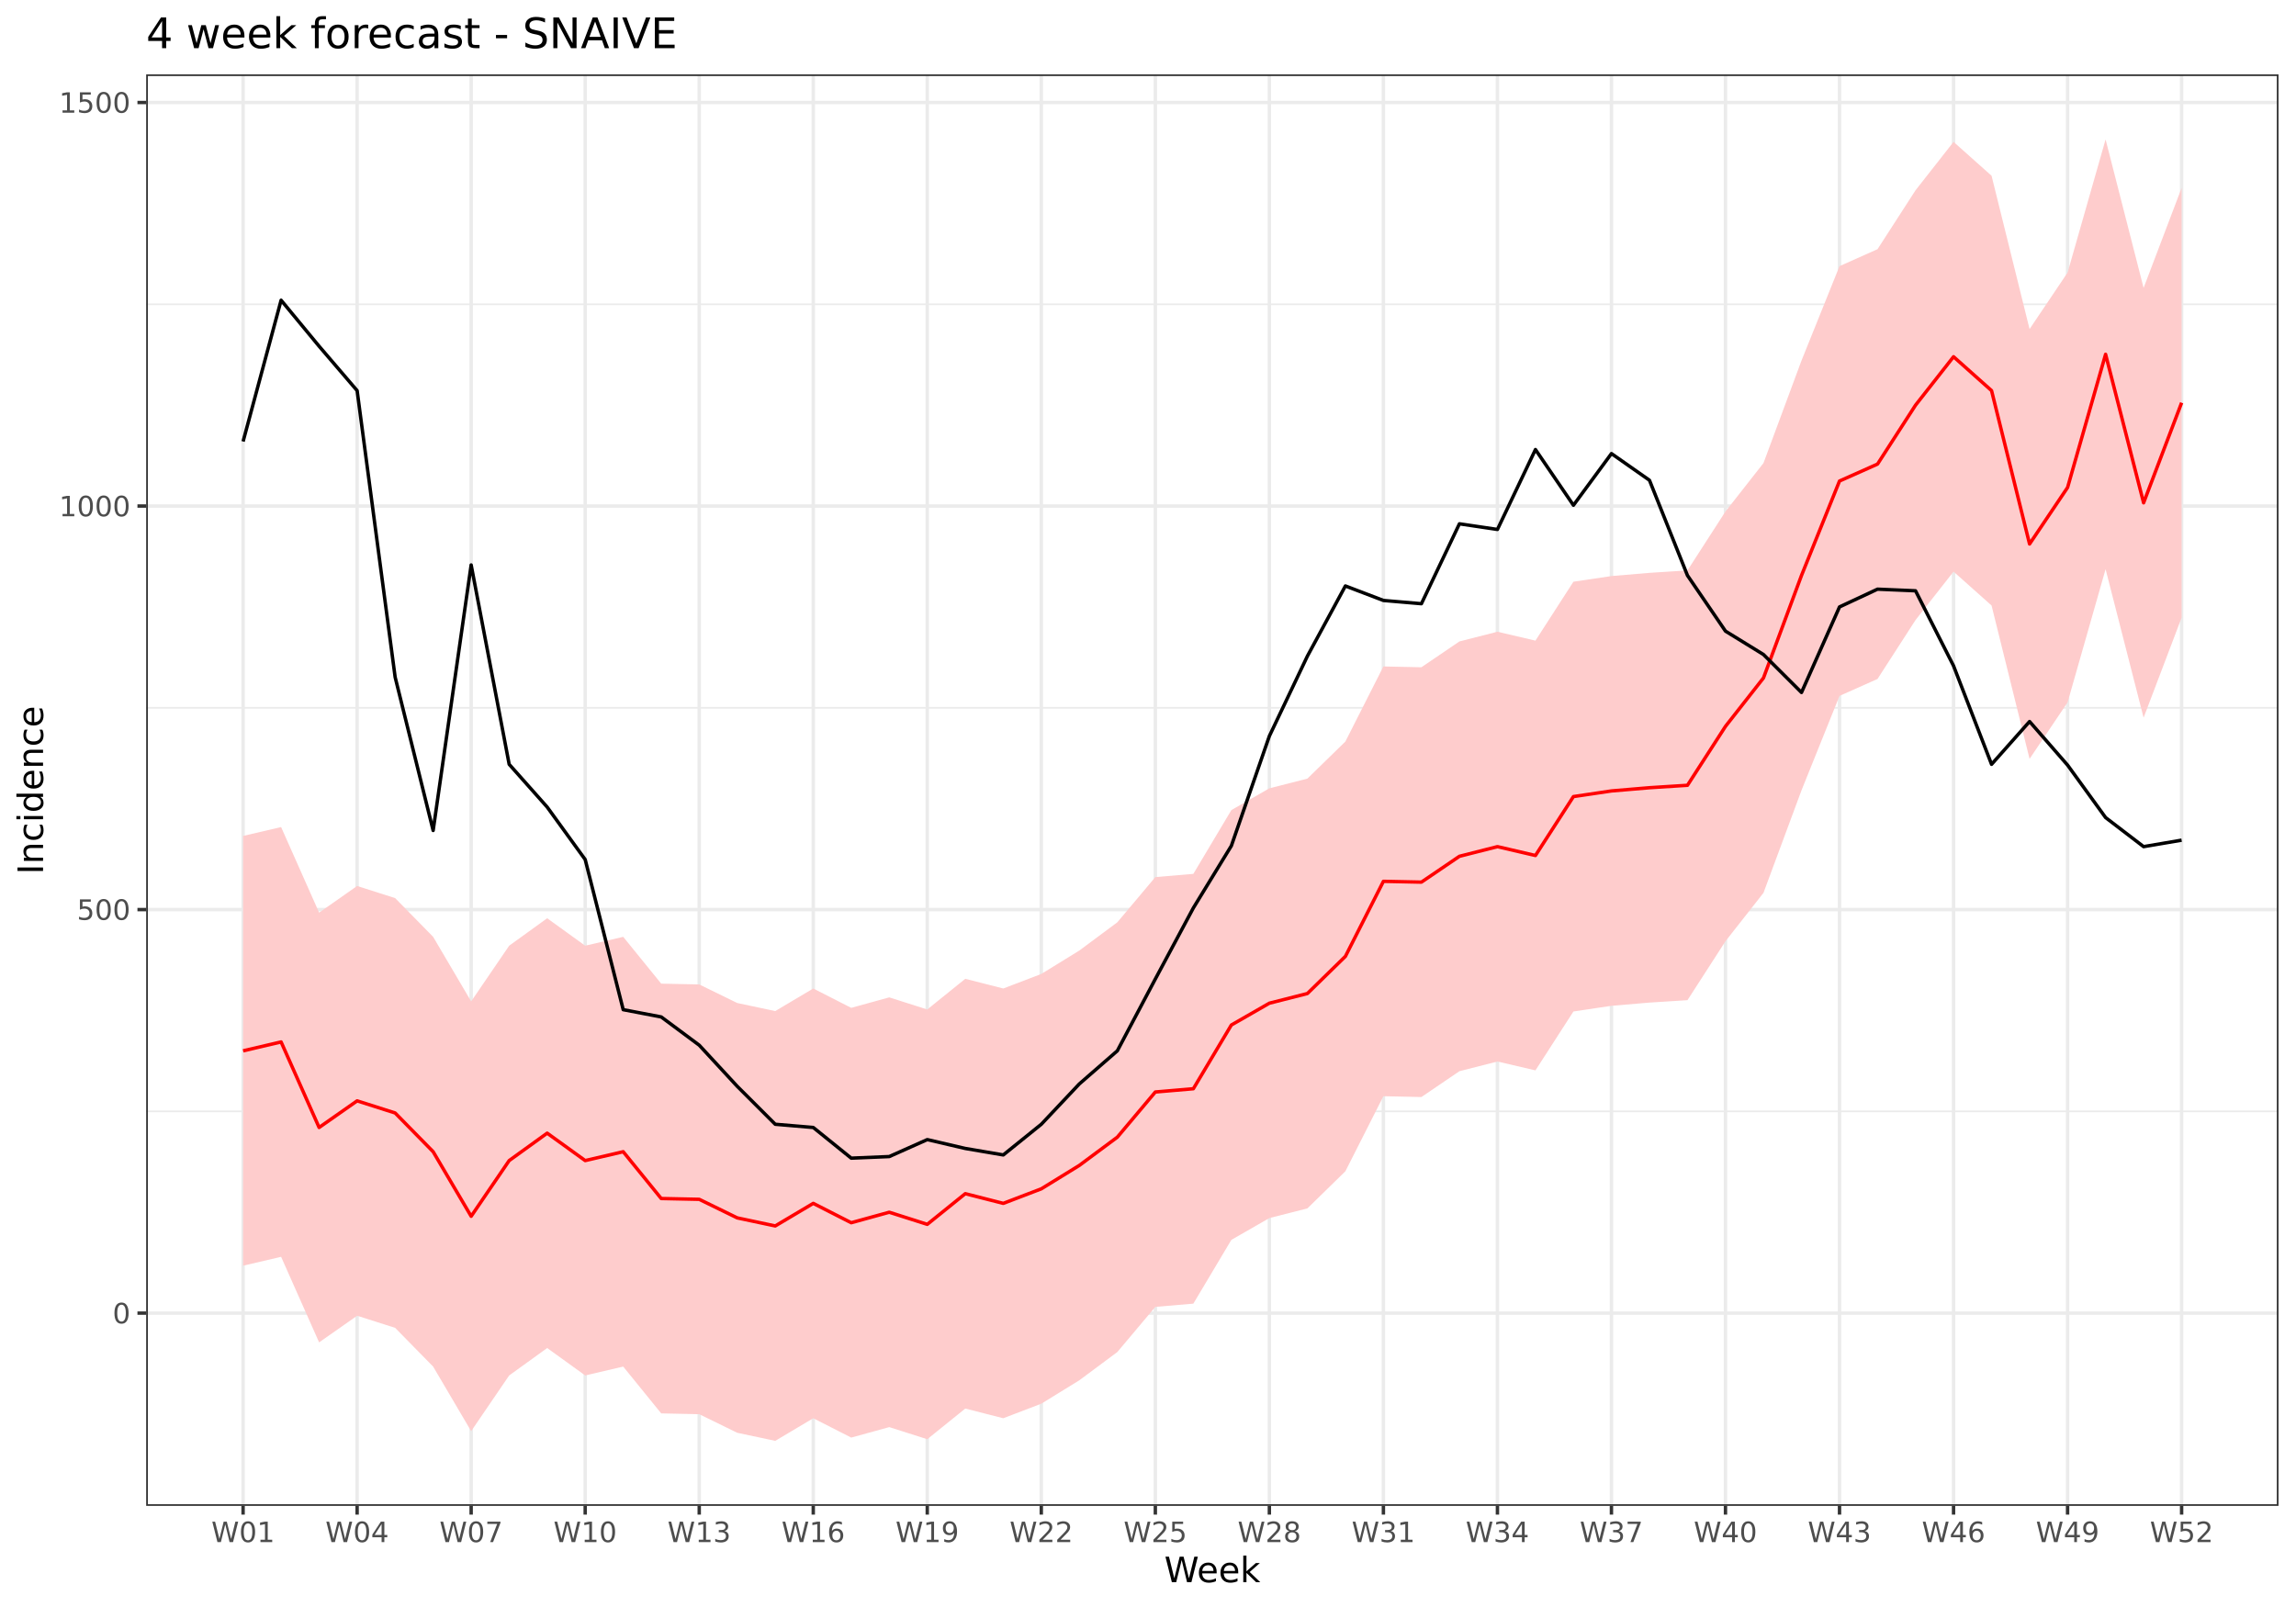
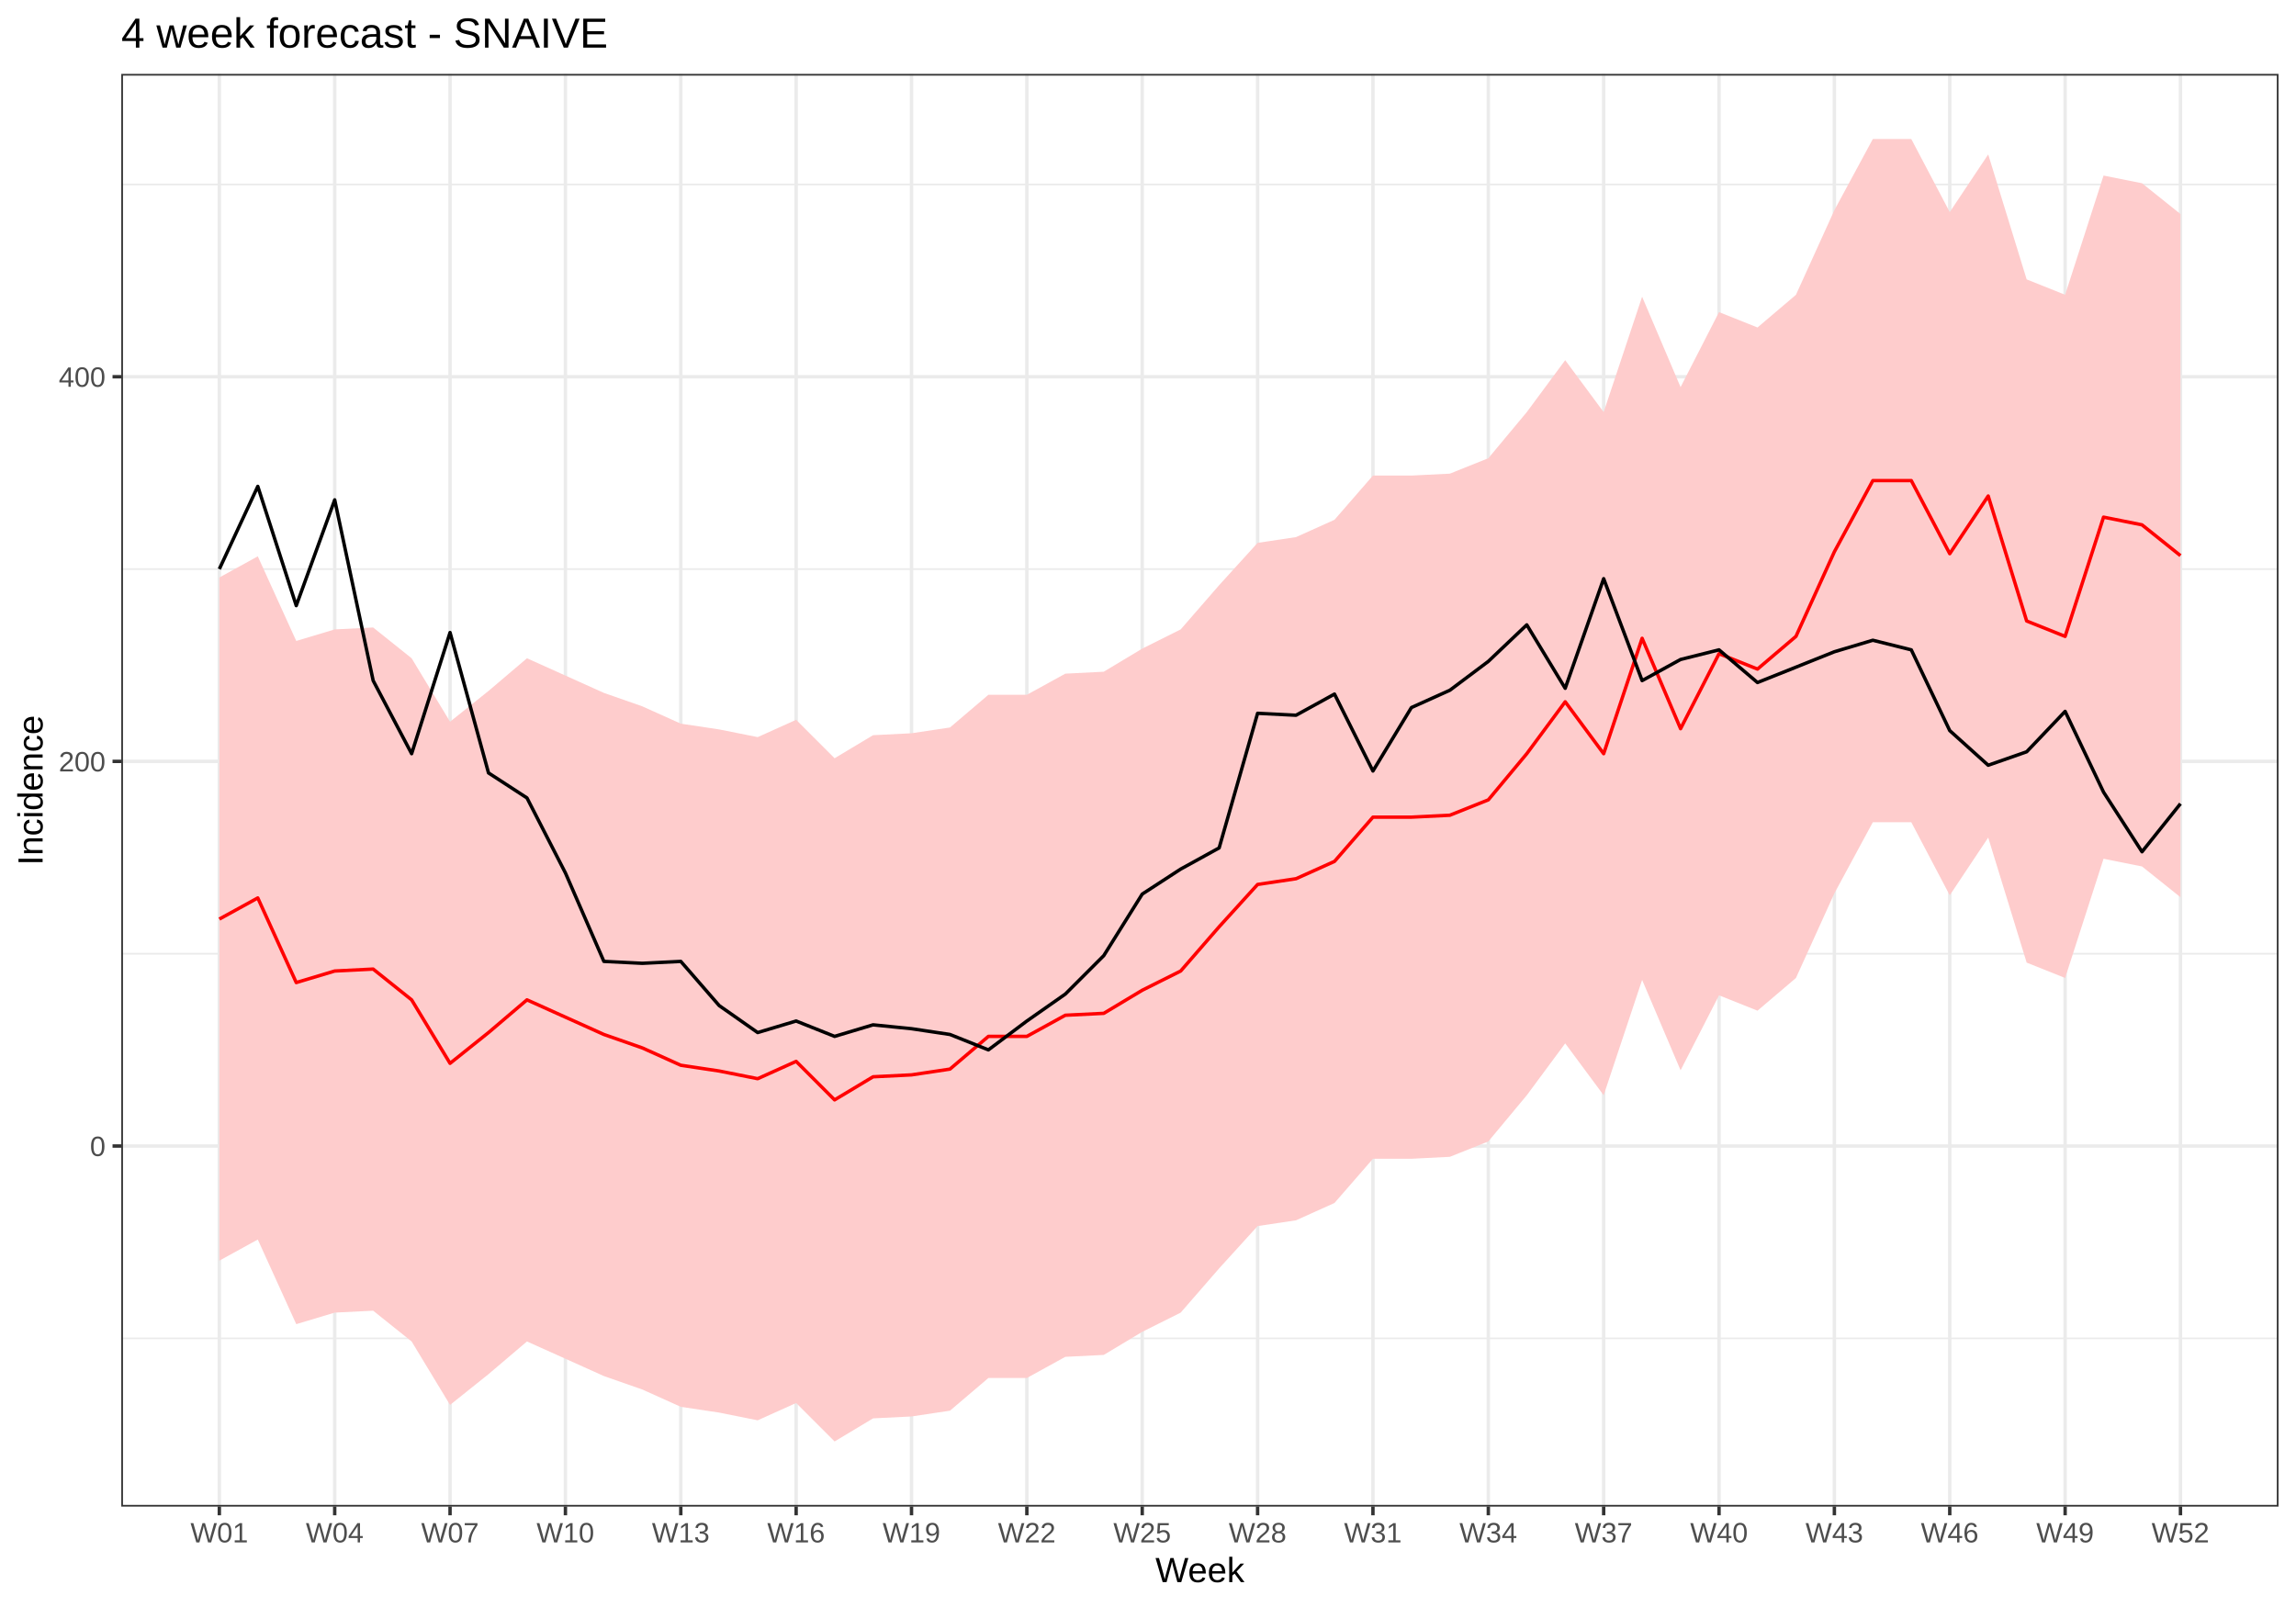
<svg xmlns="http://www.w3.org/2000/svg" class="svglite" width="720.00pt" height="504.00pt" viewBox="0 0 720.00 504.00">
  <defs>
    <style type="text/css">
    .svglite line, .svglite polyline, .svglite polygon, .svglite path, .svglite rect, .svglite circle {
      fill: none;
      stroke: #000000;
      stroke-linecap: round;
      stroke-linejoin: round;
      stroke-miterlimit: 10.00;
    }
    .svglite text {
      white-space: pre;
    }
  </style>
  </defs>
  <rect width="100%" height="100%" style="stroke: none; fill: #FFFFFF;" />
  <defs>
    <clipPath id="cpMC4wMHw3MjAuMDB8MC4wMHw1MDQuMDA=">
      <rect x="0.00" y="0.00" width="720.00" height="504.00" />
    </clipPath>
  </defs>
  <g clip-path="url(#cpMC4wMHw3MjAuMDB8MC4wMHw1MDQuMDA=)">
    <rect x="0.00" y="-0" width="720.00" height="504.00" style="stroke-width: 1.07; stroke: #FFFFFF; fill: #FFFFFF;" />
  </g>
  <defs>
-     <clipPath id="cpNDUuODR8NzE0LjUyfDIzLjMyfDQ3Mi4yOQ==">
-       <rect x="45.84" y="23.32" width="668.68" height="448.97" />
+     <clipPath id="cpMzguMDN8NzE0LjUyfDIzLjE4fDQ3Mi41MA==">
+       <rect x="38.03" y="23.18" width="676.49" height="449.33" />
    </clipPath>
  </defs>
-   <g clip-path="url(#cpNDUuODR8NzE0LjUyfDIzLjMyfDQ3Mi4yOQ==)">
-     <rect x="45.84" y="23.32" width="668.68" height="448.97" style="stroke-width: 1.07; stroke: none; fill: #FFFFFF;" />
-     <polyline points="45.84,348.55 714.52,348.55 " style="stroke-width: 0.53; stroke: #EBEBEB; stroke-linecap: butt;" />
-     <polyline points="45.84,221.99 714.52,221.99 " style="stroke-width: 0.53; stroke: #EBEBEB; stroke-linecap: butt;" />
-     <polyline points="45.84,95.43 714.52,95.43 " style="stroke-width: 0.53; stroke: #EBEBEB; stroke-linecap: butt;" />
-     <polyline points="45.84,411.83 714.52,411.83 " style="stroke-width: 1.07; stroke: #EBEBEB; stroke-linecap: butt;" />
-     <polyline points="45.84,285.27 714.52,285.27 " style="stroke-width: 1.07; stroke: #EBEBEB; stroke-linecap: butt;" />
-     <polyline points="45.84,158.71 714.52,158.71 " style="stroke-width: 1.07; stroke: #EBEBEB; stroke-linecap: butt;" />
-     <polyline points="45.84,32.15 714.52,32.15 " style="stroke-width: 1.07; stroke: #EBEBEB; stroke-linecap: butt;" />
-     <polyline points="76.23,472.29 76.23,23.32 " style="stroke-width: 1.07; stroke: #EBEBEB; stroke-linecap: butt;" />
-     <polyline points="111.99,472.29 111.99,23.32 " style="stroke-width: 1.07; stroke: #EBEBEB; stroke-linecap: butt;" />
-     <polyline points="147.75,472.29 147.75,23.32 " style="stroke-width: 1.07; stroke: #EBEBEB; stroke-linecap: butt;" />
-     <polyline points="183.51,472.29 183.51,23.32 " style="stroke-width: 1.07; stroke: #EBEBEB; stroke-linecap: butt;" />
-     <polyline points="219.27,472.29 219.27,23.32 " style="stroke-width: 1.07; stroke: #EBEBEB; stroke-linecap: butt;" />
-     <polyline points="255.03,472.29 255.03,23.32 " style="stroke-width: 1.07; stroke: #EBEBEB; stroke-linecap: butt;" />
-     <polyline points="290.78,472.29 290.78,23.32 " style="stroke-width: 1.07; stroke: #EBEBEB; stroke-linecap: butt;" />
-     <polyline points="326.54,472.29 326.54,23.32 " style="stroke-width: 1.07; stroke: #EBEBEB; stroke-linecap: butt;" />
-     <polyline points="362.30,472.29 362.30,23.32 " style="stroke-width: 1.07; stroke: #EBEBEB; stroke-linecap: butt;" />
-     <polyline points="398.06,472.29 398.06,23.32 " style="stroke-width: 1.07; stroke: #EBEBEB; stroke-linecap: butt;" />
-     <polyline points="433.82,472.29 433.82,23.32 " style="stroke-width: 1.07; stroke: #EBEBEB; stroke-linecap: butt;" />
-     <polyline points="469.58,472.29 469.58,23.32 " style="stroke-width: 1.07; stroke: #EBEBEB; stroke-linecap: butt;" />
-     <polyline points="505.33,472.29 505.33,23.32 " style="stroke-width: 1.07; stroke: #EBEBEB; stroke-linecap: butt;" />
-     <polyline points="541.09,472.29 541.09,23.32 " style="stroke-width: 1.07; stroke: #EBEBEB; stroke-linecap: butt;" />
-     <polyline points="576.85,472.29 576.85,23.32 " style="stroke-width: 1.07; stroke: #EBEBEB; stroke-linecap: butt;" />
-     <polyline points="612.61,472.29 612.61,23.32 " style="stroke-width: 1.07; stroke: #EBEBEB; stroke-linecap: butt;" />
-     <polyline points="648.37,472.29 648.37,23.32 " style="stroke-width: 1.07; stroke: #EBEBEB; stroke-linecap: butt;" />
-     <polyline points="684.13,472.29 684.13,23.32 " style="stroke-width: 1.07; stroke: #EBEBEB; stroke-linecap: butt;" />
-     <polygon points="76.23,262.17 88.15,259.39 100.07,286.22 111.99,277.87 123.91,281.67 135.83,293.82 147.75,314.07 159.67,296.60 171.59,287.99 183.51,296.60 195.43,293.82 207.35,308.50 219.27,308.75 231.19,314.57 243.11,317.10 255.03,310.02 266.94,316.09 278.86,312.80 290.78,316.60 302.70,306.98 314.62,310.02 326.54,305.46 338.46,298.12 350.38,289.26 362.30,275.08 374.22,274.07 386.14,254.07 398.06,247.24 409.98,244.20 421.90,232.56 433.82,209.02 445.74,209.27 457.66,201.17 469.58,198.13 481.50,200.92 493.41,182.44 505.33,180.67 517.25,179.66 529.17,178.90 541.09,160.42 553.01,145.23 564.93,113.09 576.85,83.47 588.77,78.15 600.69,59.68 612.61,44.49 624.53,55.12 636.45,103.21 648.37,85.49 660.29,43.73 672.21,90.30 684.13,58.92 684.13,193.70 672.21,225.09 660.29,178.51 648.37,220.28 636.45,238.00 624.53,189.90 612.61,179.27 600.69,194.46 588.77,212.94 576.85,218.25 564.93,247.87 553.01,280.02 541.09,295.20 529.17,313.68 517.25,314.44 505.33,315.45 493.41,317.23 481.50,335.70 469.58,332.92 457.66,335.96 445.74,344.06 433.82,343.80 421.90,367.34 409.98,378.99 398.06,382.02 386.14,388.86 374.22,408.86 362.30,409.87 350.38,424.04 338.46,432.90 326.54,440.24 314.62,444.80 302.70,441.76 290.78,451.38 278.86,447.58 266.94,450.87 255.03,444.80 243.11,451.89 231.19,449.36 219.27,443.53 207.35,443.28 195.43,428.60 183.51,431.38 171.59,422.78 159.67,431.38 147.75,448.85 135.83,428.60 123.91,416.45 111.99,412.65 100.07,421.01 88.15,394.17 76.23,396.96 " style="stroke-width: 0.00; stroke: none; stroke-linecap: butt; fill: #FECCCC;" />
-     <polyline points="76.23,262.17 88.15,259.39 100.07,286.22 111.99,277.87 123.91,281.67 135.83,293.82 147.75,314.07 159.67,296.60 171.59,287.99 183.51,296.60 195.43,293.82 207.35,308.50 219.27,308.75 231.19,314.57 243.11,317.10 255.03,310.02 266.94,316.09 278.86,312.80 290.78,316.60 302.70,306.98 314.62,310.02 326.54,305.46 338.46,298.12 350.38,289.26 362.30,275.08 374.22,274.07 386.14,254.07 398.06,247.24 409.98,244.20 421.90,232.56 433.82,209.02 445.74,209.27 457.66,201.17 469.58,198.13 481.50,200.92 493.41,182.44 505.33,180.67 517.25,179.66 529.17,178.90 541.09,160.42 553.01,145.23 564.93,113.09 576.85,83.47 588.77,78.15 600.69,59.68 612.61,44.49 624.53,55.12 636.45,103.21 648.37,85.49 660.29,43.73 672.21,90.30 684.13,58.92 " style="stroke-width: 1.07; stroke: none; stroke-linecap: butt;" />
-     <polyline points="684.13,193.70 672.21,225.09 660.29,178.51 648.37,220.28 636.45,238.00 624.53,189.90 612.61,179.27 600.69,194.46 588.77,212.94 576.85,218.25 564.93,247.87 553.01,280.02 541.09,295.20 529.17,313.68 517.25,314.44 505.33,315.45 493.41,317.23 481.50,335.70 469.58,332.92 457.66,335.96 445.74,344.06 433.82,343.80 421.90,367.34 409.98,378.99 398.06,382.02 386.14,388.86 374.22,408.86 362.30,409.87 350.38,424.04 338.46,432.90 326.54,440.24 314.62,444.80 302.70,441.76 290.78,451.38 278.86,447.58 266.94,450.87 255.03,444.80 243.11,451.89 231.19,449.36 219.27,443.53 207.35,443.28 195.43,428.60 183.51,431.38 171.59,422.78 159.67,431.38 147.75,448.85 135.83,428.60 123.91,416.45 111.99,412.65 100.07,421.01 88.15,394.17 76.23,396.96 " style="stroke-width: 1.07; stroke: none; stroke-linecap: butt;" />
-     <polyline points="76.23,329.57 88.15,326.78 100.07,353.61 111.99,345.26 123.91,349.06 135.83,361.21 147.75,381.46 159.67,363.99 171.59,355.39 183.51,363.99 195.43,361.21 207.35,375.89 219.27,376.14 231.19,381.96 243.11,384.49 255.03,377.41 266.94,383.48 278.86,380.19 290.78,383.99 302.70,374.37 314.62,377.41 326.54,372.85 338.46,365.51 350.38,356.65 362.30,342.48 374.22,341.46 386.14,321.47 398.06,314.63 409.98,311.60 421.90,299.95 433.82,276.41 445.74,276.66 457.66,268.56 469.58,265.53 481.50,268.31 493.41,249.83 505.33,248.06 517.25,247.05 529.17,246.29 541.09,227.81 553.01,212.62 564.93,180.48 576.85,150.86 588.77,145.55 600.69,127.07 612.61,111.88 624.53,122.51 636.45,170.61 648.37,152.89 660.29,111.12 672.21,157.70 684.13,126.31 " style="stroke-width: 1.07; stroke: #FF0000; stroke-linecap: butt;" />
-     <polyline points="76.23,138.46 88.15,94.16 100.07,108.59 111.99,122.51 123.91,212.37 135.83,260.46 147.75,177.19 159.67,239.71 171.59,253.12 183.51,269.58 195.43,316.66 207.35,318.94 219.27,327.80 231.19,340.70 243.11,352.60 255.03,353.61 266.94,363.23 278.86,362.73 290.78,357.41 302.70,360.19 314.62,362.22 326.54,352.60 338.46,339.95 350.38,329.57 362.30,307.04 374.22,284.76 386.14,265.27 398.06,230.85 409.98,205.79 421.90,183.77 433.82,188.32 445.74,189.34 457.66,164.28 469.58,166.05 481.50,140.99 493.41,158.46 505.33,142.26 517.25,150.61 529.17,180.48 541.09,197.94 553.01,205.28 564.93,217.18 576.85,190.35 588.77,184.78 600.69,185.29 612.61,208.83 624.53,239.71 636.45,226.29 648.37,239.96 660.29,256.41 672.21,265.53 684.13,263.50 " style="stroke-width: 1.07; stroke-linecap: butt;" />
-     <rect x="45.84" y="23.32" width="668.68" height="448.97" style="stroke-width: 1.07; stroke: #333333;" />
+   <g clip-path="url(#cpMzguMDN8NzE0LjUyfDIzLjE4fDQ3Mi41MA==)">
+     <rect x="38.03" y="23.18" width="676.49" height="449.33" style="stroke-width: 1.07; stroke: none; fill: #FFFFFF;" />
+     <polyline points="38.03,419.74 714.52,419.74 " style="stroke-width: 0.53; stroke: #EBEBEB; stroke-linecap: butt;" />
+     <polyline points="38.03,299.11 714.52,299.11 " style="stroke-width: 0.53; stroke: #EBEBEB; stroke-linecap: butt;" />
+     <polyline points="38.03,178.48 714.52,178.48 " style="stroke-width: 0.53; stroke: #EBEBEB; stroke-linecap: butt;" />
+     <polyline points="38.03,57.85 714.52,57.85 " style="stroke-width: 0.53; stroke: #EBEBEB; stroke-linecap: butt;" />
+     <polyline points="38.03,359.42 714.52,359.42 " style="stroke-width: 1.07; stroke: #EBEBEB; stroke-linecap: butt;" />
+     <polyline points="38.03,238.79 714.52,238.79 " style="stroke-width: 1.07; stroke: #EBEBEB; stroke-linecap: butt;" />
+     <polyline points="38.03,118.16 714.52,118.16 " style="stroke-width: 1.07; stroke: #EBEBEB; stroke-linecap: butt;" />
+     <polyline points="68.78,472.50 68.78,23.18 " style="stroke-width: 1.07; stroke: #EBEBEB; stroke-linecap: butt;" />
+     <polyline points="104.96,472.50 104.96,23.18 " style="stroke-width: 1.07; stroke: #EBEBEB; stroke-linecap: butt;" />
+     <polyline points="141.13,472.50 141.13,23.18 " style="stroke-width: 1.07; stroke: #EBEBEB; stroke-linecap: butt;" />
+     <polyline points="177.31,472.50 177.31,23.18 " style="stroke-width: 1.07; stroke: #EBEBEB; stroke-linecap: butt;" />
+     <polyline points="213.49,472.50 213.49,23.18 " style="stroke-width: 1.07; stroke: #EBEBEB; stroke-linecap: butt;" />
+     <polyline points="249.66,472.50 249.66,23.18 " style="stroke-width: 1.07; stroke: #EBEBEB; stroke-linecap: butt;" />
+     <polyline points="285.84,472.50 285.84,23.18 " style="stroke-width: 1.07; stroke: #EBEBEB; stroke-linecap: butt;" />
+     <polyline points="322.01,472.50 322.01,23.18 " style="stroke-width: 1.07; stroke: #EBEBEB; stroke-linecap: butt;" />
+     <polyline points="358.19,472.50 358.19,23.18 " style="stroke-width: 1.07; stroke: #EBEBEB; stroke-linecap: butt;" />
+     <polyline points="394.37,472.50 394.37,23.18 " style="stroke-width: 1.07; stroke: #EBEBEB; stroke-linecap: butt;" />
+     <polyline points="430.54,472.50 430.54,23.18 " style="stroke-width: 1.07; stroke: #EBEBEB; stroke-linecap: butt;" />
+     <polyline points="466.72,472.50 466.72,23.18 " style="stroke-width: 1.07; stroke: #EBEBEB; stroke-linecap: butt;" />
+     <polyline points="502.89,472.50 502.89,23.18 " style="stroke-width: 1.07; stroke: #EBEBEB; stroke-linecap: butt;" />
+     <polyline points="539.07,472.50 539.07,23.18 " style="stroke-width: 1.07; stroke: #EBEBEB; stroke-linecap: butt;" />
+     <polyline points="575.24,472.50 575.24,23.18 " style="stroke-width: 1.07; stroke: #EBEBEB; stroke-linecap: butt;" />
+     <polyline points="611.42,472.50 611.42,23.18 " style="stroke-width: 1.07; stroke: #EBEBEB; stroke-linecap: butt;" />
+     <polyline points="647.60,472.50 647.60,23.18 " style="stroke-width: 1.07; stroke: #EBEBEB; stroke-linecap: butt;" />
+     <polyline points="683.77,472.50 683.77,23.18 " style="stroke-width: 1.07; stroke: #EBEBEB; stroke-linecap: butt;" />
+     <polygon points="68.78,181.12 80.84,174.48 92.90,201.02 104.96,197.40 117.02,196.80 129.08,206.45 141.13,226.35 153.19,216.70 165.25,206.45 177.31,211.88 189.37,217.31 201.43,221.53 213.49,226.96 225.54,228.77 237.60,231.18 249.66,225.75 261.72,237.81 273.78,230.58 285.84,229.97 297.90,228.16 309.95,217.91 322.01,217.91 334.07,211.28 346.13,210.67 358.19,203.43 370.25,197.40 382.31,183.53 394.37,170.26 406.42,168.45 418.48,163.02 430.54,149.15 442.60,149.15 454.66,148.55 466.72,143.72 478.78,129.25 490.83,112.96 502.89,129.25 514.95,93.06 527.01,121.41 539.07,97.88 551.13,102.71 563.19,92.46 575.24,65.92 587.30,43.60 599.36,43.60 611.42,66.52 623.48,48.43 635.54,87.63 647.60,92.46 659.65,55.06 671.71,57.47 683.77,67.12 683.77,281.39 671.71,271.74 659.65,269.33 647.60,306.72 635.54,301.90 623.48,262.69 611.42,280.79 599.36,257.87 587.30,257.87 575.24,280.18 563.19,306.72 551.13,316.98 539.07,312.15 527.01,335.67 514.95,307.32 502.89,343.51 490.83,327.23 478.78,343.51 466.72,357.99 454.66,362.81 442.60,363.42 430.54,363.42 418.48,377.29 406.42,382.72 394.37,384.53 382.31,397.80 370.25,411.67 358.19,417.70 346.13,424.94 334.07,425.54 322.01,432.18 309.95,432.18 297.90,442.43 285.84,444.24 273.78,444.84 261.72,452.08 249.66,440.02 237.60,445.45 225.54,443.03 213.49,441.22 201.43,435.79 189.37,431.57 177.31,426.14 165.25,420.72 153.19,430.97 141.13,440.62 129.08,420.72 117.02,411.07 104.96,411.67 92.90,415.29 80.84,388.75 68.78,395.38 " style="stroke-width: 0.00; stroke: none; stroke-linecap: butt; fill: #FECCCC;" />
+     <polyline points="68.78,181.12 80.84,174.48 92.90,201.02 104.96,197.40 117.02,196.80 129.08,206.45 141.13,226.35 153.19,216.70 165.25,206.45 177.31,211.88 189.37,217.31 201.43,221.53 213.49,226.96 225.54,228.77 237.60,231.18 249.66,225.75 261.72,237.81 273.78,230.58 285.84,229.97 297.90,228.16 309.95,217.91 322.01,217.91 334.07,211.28 346.13,210.67 358.19,203.43 370.25,197.40 382.31,183.53 394.37,170.26 406.42,168.45 418.48,163.02 430.54,149.15 442.60,149.15 454.66,148.55 466.72,143.72 478.78,129.25 490.83,112.96 502.89,129.25 514.95,93.06 527.01,121.41 539.07,97.88 551.13,102.71 563.19,92.46 575.24,65.92 587.30,43.60 599.36,43.60 611.42,66.52 623.48,48.43 635.54,87.63 647.60,92.46 659.65,55.06 671.71,57.47 683.77,67.12 " style="stroke-width: 1.07; stroke: none; stroke-linecap: butt;" />
+     <polyline points="683.77,281.39 671.71,271.74 659.65,269.33 647.60,306.72 635.54,301.90 623.48,262.69 611.42,280.79 599.36,257.87 587.30,257.87 575.24,280.18 563.19,306.72 551.13,316.98 539.07,312.15 527.01,335.67 514.95,307.32 502.89,343.51 490.83,327.23 478.78,343.51 466.72,357.99 454.66,362.81 442.60,363.42 430.54,363.42 418.48,377.29 406.42,382.72 394.37,384.53 382.31,397.80 370.25,411.67 358.19,417.70 346.13,424.94 334.07,425.54 322.01,432.18 309.95,432.18 297.90,442.43 285.84,444.24 273.78,444.84 261.72,452.08 249.66,440.02 237.60,445.45 225.54,443.03 213.49,441.22 201.43,435.79 189.37,431.57 177.31,426.14 165.25,420.72 153.19,430.97 141.13,440.62 129.08,420.72 117.02,411.07 104.96,411.67 92.90,415.29 80.84,388.75 68.78,395.38 " style="stroke-width: 1.07; stroke: none; stroke-linecap: butt;" />
+     <polyline points="68.78,288.25 80.84,281.62 92.90,308.16 104.96,304.54 117.02,303.93 129.08,313.58 141.13,333.49 153.19,323.84 165.25,313.58 177.31,319.01 189.37,324.44 201.43,328.66 213.49,334.09 225.54,335.90 237.60,338.31 249.66,332.88 261.72,344.95 273.78,337.71 285.84,337.11 297.90,335.30 309.95,325.04 322.01,325.04 334.07,318.41 346.13,317.81 358.19,310.57 370.25,304.54 382.31,290.66 394.37,277.39 406.42,275.59 418.48,270.16 430.54,256.28 442.60,256.28 454.66,255.68 466.72,250.86 478.78,236.38 490.83,220.10 502.89,236.38 514.95,200.19 527.01,228.54 539.07,205.02 551.13,209.84 563.19,199.59 575.24,173.05 587.30,150.73 599.36,150.73 611.42,173.65 623.48,155.56 635.54,194.76 647.60,199.59 659.65,162.19 671.71,164.61 683.77,174.26 " style="stroke-width: 1.07; stroke: #FF0000; stroke-linecap: butt;" />
+     <polyline points="68.78,178.48 80.84,152.54 92.90,189.94 104.96,156.77 117.02,213.46 129.08,236.38 141.13,198.38 153.19,242.41 165.25,250.25 177.31,273.78 189.37,301.52 201.43,302.12 213.49,301.52 225.54,315.39 237.60,323.84 249.66,320.22 261.72,325.04 273.78,321.42 285.84,322.63 297.90,324.44 309.95,329.27 322.01,320.22 334.07,311.77 346.13,299.71 358.19,280.41 370.25,272.57 382.31,265.93 394.37,223.71 406.42,224.32 418.48,217.68 430.54,241.81 442.60,221.91 454.66,216.48 466.72,207.43 478.78,195.97 490.83,215.87 502.89,181.49 514.95,213.46 527.01,206.83 539.07,203.81 551.13,214.06 563.19,209.24 575.24,204.41 587.30,200.80 599.36,203.81 611.42,229.14 623.48,240.00 635.54,235.78 647.60,223.11 659.65,248.44 671.71,267.14 683.77,252.06 " style="stroke-width: 1.07; stroke-linecap: butt;" />
+     <rect x="38.03" y="23.18" width="676.49" height="449.33" style="stroke-width: 1.07; stroke: #333333;" />
  </g>
  <g clip-path="url(#cpMC4wMHw3MjAuMDB8MC4wMHw1MDQuMDA=)">
-     <text x="40.91" y="415.04" text-anchor="end" style="font-size: 8.80px;fill: #4D4D4D; font-family: &quot;DejaVu Sans&quot;;" textLength="5.59px" lengthAdjust="spacingAndGlyphs">0</text>
-     <text x="40.91" y="288.48" text-anchor="end" style="font-size: 8.80px;fill: #4D4D4D; font-family: &quot;DejaVu Sans&quot;;" textLength="16.78px" lengthAdjust="spacingAndGlyphs">500</text>
-     <text x="40.91" y="161.92" text-anchor="end" style="font-size: 8.80px;fill: #4D4D4D; font-family: &quot;DejaVu Sans&quot;;" textLength="22.38px" lengthAdjust="spacingAndGlyphs">1000</text>
-     <text x="40.91" y="35.35" text-anchor="end" style="font-size: 8.80px;fill: #4D4D4D; font-family: &quot;DejaVu Sans&quot;;" textLength="22.38px" lengthAdjust="spacingAndGlyphs">1500</text>
-     <polyline points="43.10,411.83 45.84,411.83 " style="stroke-width: 1.07; stroke: #333333; stroke-linecap: butt;" />
-     <polyline points="43.10,285.27 45.84,285.27 " style="stroke-width: 1.07; stroke: #333333; stroke-linecap: butt;" />
-     <polyline points="43.10,158.71 45.84,158.71 " style="stroke-width: 1.07; stroke: #333333; stroke-linecap: butt;" />
-     <polyline points="43.10,32.15 45.84,32.15 " style="stroke-width: 1.07; stroke: #333333; stroke-linecap: butt;" />
-     <polyline points="76.23,475.03 76.23,472.29 " style="stroke-width: 1.07; stroke: #333333; stroke-linecap: butt;" />
-     <polyline points="111.99,475.03 111.99,472.29 " style="stroke-width: 1.07; stroke: #333333; stroke-linecap: butt;" />
-     <polyline points="147.75,475.03 147.75,472.29 " style="stroke-width: 1.07; stroke: #333333; stroke-linecap: butt;" />
-     <polyline points="183.51,475.03 183.51,472.29 " style="stroke-width: 1.07; stroke: #333333; stroke-linecap: butt;" />
-     <polyline points="219.27,475.03 219.27,472.29 " style="stroke-width: 1.07; stroke: #333333; stroke-linecap: butt;" />
-     <polyline points="255.03,475.03 255.03,472.29 " style="stroke-width: 1.07; stroke: #333333; stroke-linecap: butt;" />
-     <polyline points="290.78,475.03 290.78,472.29 " style="stroke-width: 1.07; stroke: #333333; stroke-linecap: butt;" />
-     <polyline points="326.54,475.03 326.54,472.29 " style="stroke-width: 1.07; stroke: #333333; stroke-linecap: butt;" />
-     <polyline points="362.30,475.03 362.30,472.29 " style="stroke-width: 1.07; stroke: #333333; stroke-linecap: butt;" />
-     <polyline points="398.06,475.03 398.06,472.29 " style="stroke-width: 1.07; stroke: #333333; stroke-linecap: butt;" />
-     <polyline points="433.82,475.03 433.82,472.29 " style="stroke-width: 1.07; stroke: #333333; stroke-linecap: butt;" />
-     <polyline points="469.58,475.03 469.58,472.29 " style="stroke-width: 1.07; stroke: #333333; stroke-linecap: butt;" />
-     <polyline points="505.33,475.03 505.33,472.29 " style="stroke-width: 1.07; stroke: #333333; stroke-linecap: butt;" />
-     <polyline points="541.09,475.03 541.09,472.29 " style="stroke-width: 1.07; stroke: #333333; stroke-linecap: butt;" />
-     <polyline points="576.85,475.03 576.85,472.29 " style="stroke-width: 1.07; stroke: #333333; stroke-linecap: butt;" />
-     <polyline points="612.61,475.03 612.61,472.29 " style="stroke-width: 1.07; stroke: #333333; stroke-linecap: butt;" />
-     <polyline points="648.37,475.03 648.37,472.29 " style="stroke-width: 1.07; stroke: #333333; stroke-linecap: butt;" />
-     <polyline points="684.13,475.03 684.13,472.29 " style="stroke-width: 1.07; stroke: #333333; stroke-linecap: butt;" />
-     <text x="76.23" y="483.64" text-anchor="middle" style="font-size: 8.80px;fill: #4D4D4D; font-family: &quot;DejaVu Sans&quot;;" textLength="19.89px" lengthAdjust="spacingAndGlyphs">W01</text>
-     <text x="111.99" y="483.64" text-anchor="middle" style="font-size: 8.80px;fill: #4D4D4D; font-family: &quot;DejaVu Sans&quot;;" textLength="19.89px" lengthAdjust="spacingAndGlyphs">W04</text>
-     <text x="147.75" y="483.64" text-anchor="middle" style="font-size: 8.80px;fill: #4D4D4D; font-family: &quot;DejaVu Sans&quot;;" textLength="19.89px" lengthAdjust="spacingAndGlyphs">W07</text>
-     <text x="183.51" y="483.64" text-anchor="middle" style="font-size: 8.80px;fill: #4D4D4D; font-family: &quot;DejaVu Sans&quot;;" textLength="19.89px" lengthAdjust="spacingAndGlyphs">W10</text>
-     <text x="219.27" y="483.64" text-anchor="middle" style="font-size: 8.80px;fill: #4D4D4D; font-family: &quot;DejaVu Sans&quot;;" textLength="19.89px" lengthAdjust="spacingAndGlyphs">W13</text>
-     <text x="255.03" y="483.64" text-anchor="middle" style="font-size: 8.80px;fill: #4D4D4D; font-family: &quot;DejaVu Sans&quot;;" textLength="19.89px" lengthAdjust="spacingAndGlyphs">W16</text>
-     <text x="290.78" y="483.64" text-anchor="middle" style="font-size: 8.80px;fill: #4D4D4D; font-family: &quot;DejaVu Sans&quot;;" textLength="19.89px" lengthAdjust="spacingAndGlyphs">W19</text>
-     <text x="326.54" y="483.64" text-anchor="middle" style="font-size: 8.80px;fill: #4D4D4D; font-family: &quot;DejaVu Sans&quot;;" textLength="19.89px" lengthAdjust="spacingAndGlyphs">W22</text>
-     <text x="362.30" y="483.64" text-anchor="middle" style="font-size: 8.80px;fill: #4D4D4D; font-family: &quot;DejaVu Sans&quot;;" textLength="19.89px" lengthAdjust="spacingAndGlyphs">W25</text>
-     <text x="398.06" y="483.64" text-anchor="middle" style="font-size: 8.80px;fill: #4D4D4D; font-family: &quot;DejaVu Sans&quot;;" textLength="19.89px" lengthAdjust="spacingAndGlyphs">W28</text>
-     <text x="433.82" y="483.64" text-anchor="middle" style="font-size: 8.80px;fill: #4D4D4D; font-family: &quot;DejaVu Sans&quot;;" textLength="19.89px" lengthAdjust="spacingAndGlyphs">W31</text>
-     <text x="469.58" y="483.64" text-anchor="middle" style="font-size: 8.80px;fill: #4D4D4D; font-family: &quot;DejaVu Sans&quot;;" textLength="19.89px" lengthAdjust="spacingAndGlyphs">W34</text>
-     <text x="505.33" y="483.64" text-anchor="middle" style="font-size: 8.80px;fill: #4D4D4D; font-family: &quot;DejaVu Sans&quot;;" textLength="19.89px" lengthAdjust="spacingAndGlyphs">W37</text>
-     <text x="541.09" y="483.64" text-anchor="middle" style="font-size: 8.80px;fill: #4D4D4D; font-family: &quot;DejaVu Sans&quot;;" textLength="19.89px" lengthAdjust="spacingAndGlyphs">W40</text>
-     <text x="576.85" y="483.64" text-anchor="middle" style="font-size: 8.80px;fill: #4D4D4D; font-family: &quot;DejaVu Sans&quot;;" textLength="19.89px" lengthAdjust="spacingAndGlyphs">W43</text>
-     <text x="612.61" y="483.64" text-anchor="middle" style="font-size: 8.80px;fill: #4D4D4D; font-family: &quot;DejaVu Sans&quot;;" textLength="19.89px" lengthAdjust="spacingAndGlyphs">W46</text>
-     <text x="648.37" y="483.64" text-anchor="middle" style="font-size: 8.80px;fill: #4D4D4D; font-family: &quot;DejaVu Sans&quot;;" textLength="19.89px" lengthAdjust="spacingAndGlyphs">W49</text>
-     <text x="684.13" y="483.64" text-anchor="middle" style="font-size: 8.80px;fill: #4D4D4D; font-family: &quot;DejaVu Sans&quot;;" textLength="19.89px" lengthAdjust="spacingAndGlyphs">W52</text>
-     <text x="380.18" y="496.23" text-anchor="middle" style="font-size: 11.00px; font-family: &quot;DejaVu Sans&quot;;" textLength="30.14px" lengthAdjust="spacingAndGlyphs">Week</text>
-     <text transform="translate(13.50,247.81) rotate(-90)" text-anchor="middle" style="font-size: 11.00px; font-family: &quot;DejaVu Sans&quot;;" textLength="52.86px" lengthAdjust="spacingAndGlyphs">Incidence</text>
-     <text x="45.84" y="15.10" style="font-size: 13.20px; font-family: &quot;DejaVu Sans&quot;;" textLength="166.41px" lengthAdjust="spacingAndGlyphs">4 week forecast - SNAIVE</text>
+     <text x="33.10" y="362.57" text-anchor="end" style="font-size: 8.80px;fill: #4D4D4D; font-family: &quot;Arial&quot;;" textLength="4.90px" lengthAdjust="spacingAndGlyphs">0</text>
+     <text x="33.10" y="241.94" text-anchor="end" style="font-size: 8.80px;fill: #4D4D4D; font-family: &quot;Arial&quot;;" textLength="14.69px" lengthAdjust="spacingAndGlyphs">200</text>
+     <text x="33.10" y="121.31" text-anchor="end" style="font-size: 8.80px;fill: #4D4D4D; font-family: &quot;Arial&quot;;" textLength="14.69px" lengthAdjust="spacingAndGlyphs">400</text>
+     <polyline points="35.29,359.42 38.03,359.42 " style="stroke-width: 1.07; stroke: #333333; stroke-linecap: butt;" />
+     <polyline points="35.29,238.79 38.03,238.79 " style="stroke-width: 1.07; stroke: #333333; stroke-linecap: butt;" />
+     <polyline points="35.29,118.16 38.03,118.16 " style="stroke-width: 1.07; stroke: #333333; stroke-linecap: butt;" />
+     <polyline points="68.78,475.24 68.78,472.50 " style="stroke-width: 1.07; stroke: #333333; stroke-linecap: butt;" />
+     <polyline points="104.96,475.24 104.96,472.50 " style="stroke-width: 1.07; stroke: #333333; stroke-linecap: butt;" />
+     <polyline points="141.13,475.24 141.13,472.50 " style="stroke-width: 1.07; stroke: #333333; stroke-linecap: butt;" />
+     <polyline points="177.31,475.24 177.31,472.50 " style="stroke-width: 1.07; stroke: #333333; stroke-linecap: butt;" />
+     <polyline points="213.49,475.24 213.49,472.50 " style="stroke-width: 1.07; stroke: #333333; stroke-linecap: butt;" />
+     <polyline points="249.66,475.24 249.66,472.50 " style="stroke-width: 1.07; stroke: #333333; stroke-linecap: butt;" />
+     <polyline points="285.84,475.24 285.84,472.50 " style="stroke-width: 1.07; stroke: #333333; stroke-linecap: butt;" />
+     <polyline points="322.01,475.24 322.01,472.50 " style="stroke-width: 1.07; stroke: #333333; stroke-linecap: butt;" />
+     <polyline points="358.19,475.24 358.19,472.50 " style="stroke-width: 1.07; stroke: #333333; stroke-linecap: butt;" />
+     <polyline points="394.37,475.24 394.37,472.50 " style="stroke-width: 1.07; stroke: #333333; stroke-linecap: butt;" />
+     <polyline points="430.54,475.24 430.54,472.50 " style="stroke-width: 1.07; stroke: #333333; stroke-linecap: butt;" />
+     <polyline points="466.72,475.24 466.72,472.50 " style="stroke-width: 1.07; stroke: #333333; stroke-linecap: butt;" />
+     <polyline points="502.89,475.24 502.89,472.50 " style="stroke-width: 1.07; stroke: #333333; stroke-linecap: butt;" />
+     <polyline points="539.07,475.24 539.07,472.50 " style="stroke-width: 1.07; stroke: #333333; stroke-linecap: butt;" />
+     <polyline points="575.24,475.24 575.24,472.50 " style="stroke-width: 1.07; stroke: #333333; stroke-linecap: butt;" />
+     <polyline points="611.42,475.24 611.42,472.50 " style="stroke-width: 1.07; stroke: #333333; stroke-linecap: butt;" />
+     <polyline points="647.60,475.24 647.60,472.50 " style="stroke-width: 1.07; stroke: #333333; stroke-linecap: butt;" />
+     <polyline points="683.77,475.24 683.77,472.50 " style="stroke-width: 1.07; stroke: #333333; stroke-linecap: butt;" />
+     <text x="68.78" y="483.74" text-anchor="middle" style="font-size: 8.80px;fill: #4D4D4D; font-family: &quot;Arial&quot;;" textLength="18.09px" lengthAdjust="spacingAndGlyphs">W01</text>
+     <text x="104.96" y="483.74" text-anchor="middle" style="font-size: 8.80px;fill: #4D4D4D; font-family: &quot;Arial&quot;;" textLength="18.09px" lengthAdjust="spacingAndGlyphs">W04</text>
+     <text x="141.13" y="483.74" text-anchor="middle" style="font-size: 8.80px;fill: #4D4D4D; font-family: &quot;Arial&quot;;" textLength="18.09px" lengthAdjust="spacingAndGlyphs">W07</text>
+     <text x="177.31" y="483.74" text-anchor="middle" style="font-size: 8.80px;fill: #4D4D4D; font-family: &quot;Arial&quot;;" textLength="18.09px" lengthAdjust="spacingAndGlyphs">W10</text>
+     <text x="213.49" y="483.74" text-anchor="middle" style="font-size: 8.80px;fill: #4D4D4D; font-family: &quot;Arial&quot;;" textLength="18.09px" lengthAdjust="spacingAndGlyphs">W13</text>
+     <text x="249.66" y="483.74" text-anchor="middle" style="font-size: 8.80px;fill: #4D4D4D; font-family: &quot;Arial&quot;;" textLength="18.09px" lengthAdjust="spacingAndGlyphs">W16</text>
+     <text x="285.84" y="483.74" text-anchor="middle" style="font-size: 8.80px;fill: #4D4D4D; font-family: &quot;Arial&quot;;" textLength="18.09px" lengthAdjust="spacingAndGlyphs">W19</text>
+     <text x="322.01" y="483.74" text-anchor="middle" style="font-size: 8.80px;fill: #4D4D4D; font-family: &quot;Arial&quot;;" textLength="18.09px" lengthAdjust="spacingAndGlyphs">W22</text>
+     <text x="358.19" y="483.74" text-anchor="middle" style="font-size: 8.80px;fill: #4D4D4D; font-family: &quot;Arial&quot;;" textLength="18.09px" lengthAdjust="spacingAndGlyphs">W25</text>
+     <text x="394.37" y="483.74" text-anchor="middle" style="font-size: 8.80px;fill: #4D4D4D; font-family: &quot;Arial&quot;;" textLength="18.09px" lengthAdjust="spacingAndGlyphs">W28</text>
+     <text x="430.54" y="483.74" text-anchor="middle" style="font-size: 8.80px;fill: #4D4D4D; font-family: &quot;Arial&quot;;" textLength="18.09px" lengthAdjust="spacingAndGlyphs">W31</text>
+     <text x="466.72" y="483.74" text-anchor="middle" style="font-size: 8.80px;fill: #4D4D4D; font-family: &quot;Arial&quot;;" textLength="18.09px" lengthAdjust="spacingAndGlyphs">W34</text>
+     <text x="502.89" y="483.74" text-anchor="middle" style="font-size: 8.80px;fill: #4D4D4D; font-family: &quot;Arial&quot;;" textLength="18.09px" lengthAdjust="spacingAndGlyphs">W37</text>
+     <text x="539.07" y="483.74" text-anchor="middle" style="font-size: 8.80px;fill: #4D4D4D; font-family: &quot;Arial&quot;;" textLength="18.09px" lengthAdjust="spacingAndGlyphs">W40</text>
+     <text x="575.24" y="483.74" text-anchor="middle" style="font-size: 8.80px;fill: #4D4D4D; font-family: &quot;Arial&quot;;" textLength="18.09px" lengthAdjust="spacingAndGlyphs">W43</text>
+     <text x="611.42" y="483.74" text-anchor="middle" style="font-size: 8.80px;fill: #4D4D4D; font-family: &quot;Arial&quot;;" textLength="18.09px" lengthAdjust="spacingAndGlyphs">W46</text>
+     <text x="647.60" y="483.74" text-anchor="middle" style="font-size: 8.80px;fill: #4D4D4D; font-family: &quot;Arial&quot;;" textLength="18.09px" lengthAdjust="spacingAndGlyphs">W49</text>
+     <text x="683.77" y="483.74" text-anchor="middle" style="font-size: 8.80px;fill: #4D4D4D; font-family: &quot;Arial&quot;;" textLength="18.09px" lengthAdjust="spacingAndGlyphs">W52</text>
+     <text x="376.28" y="496.20" text-anchor="middle" style="font-size: 11.00px; font-family: &quot;Arial&quot;;" textLength="27.92px" lengthAdjust="spacingAndGlyphs">Week</text>
+     <text transform="translate(13.36,247.84) rotate(-90)" text-anchor="middle" style="font-size: 11.00px; font-family: &quot;Arial&quot;;" textLength="47.10px" lengthAdjust="spacingAndGlyphs">Incidence</text>
+     <text x="38.03" y="14.93" style="font-size: 13.20px; font-family: &quot;Arial&quot;;" textLength="152.49px" lengthAdjust="spacingAndGlyphs">4 week forecast - SNAIVE</text>
  </g>
</svg>
